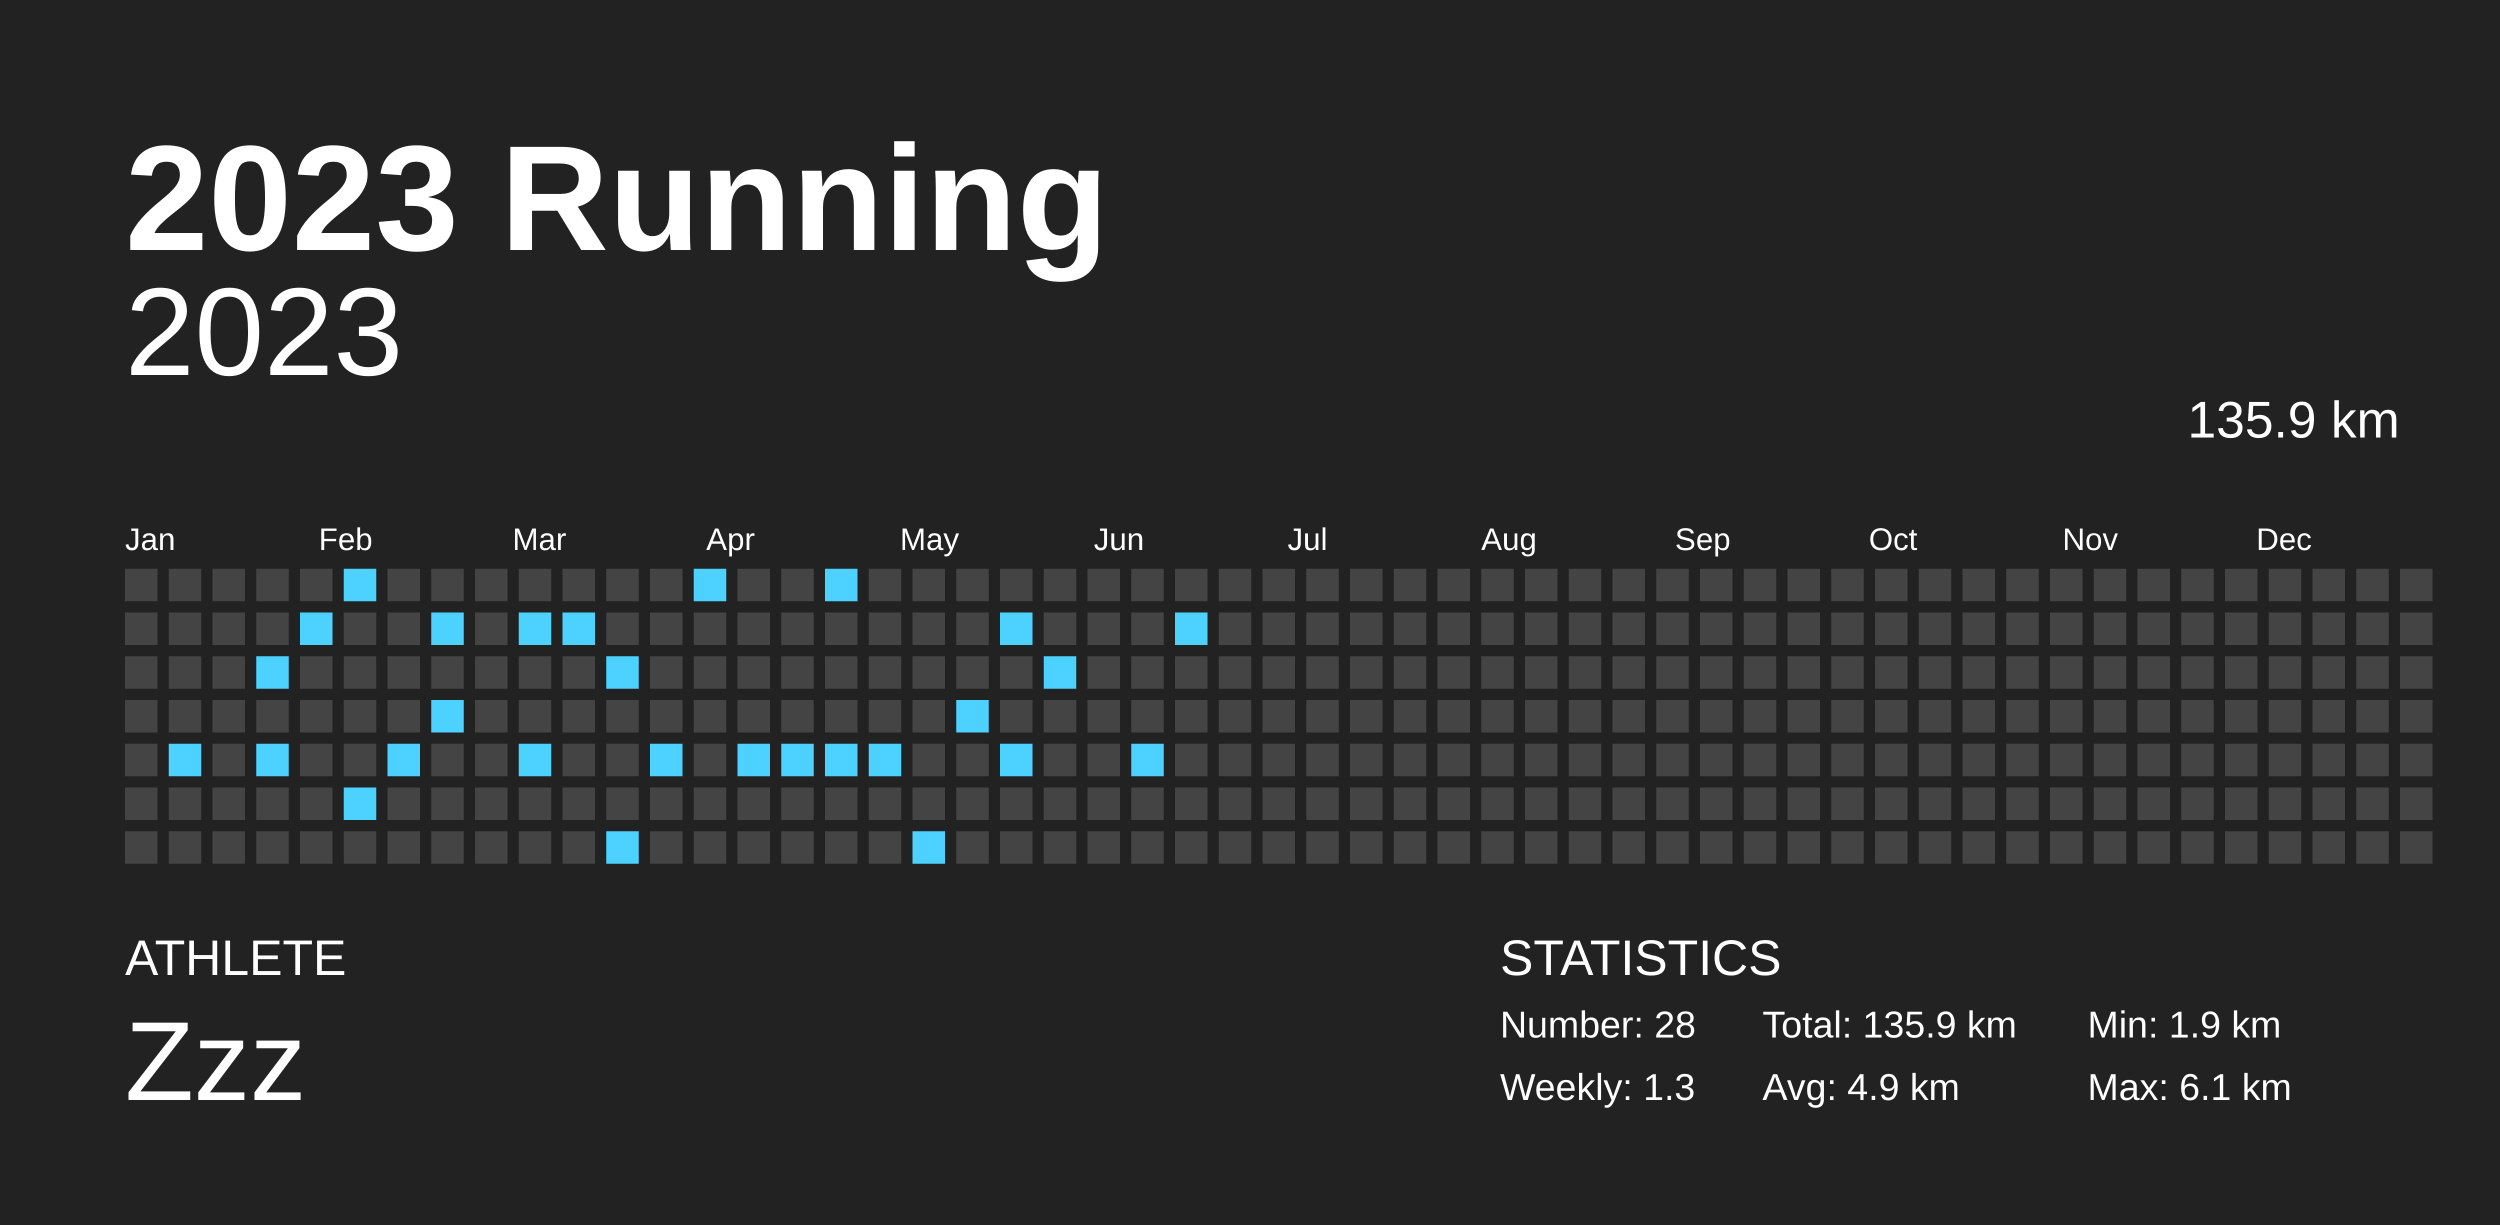
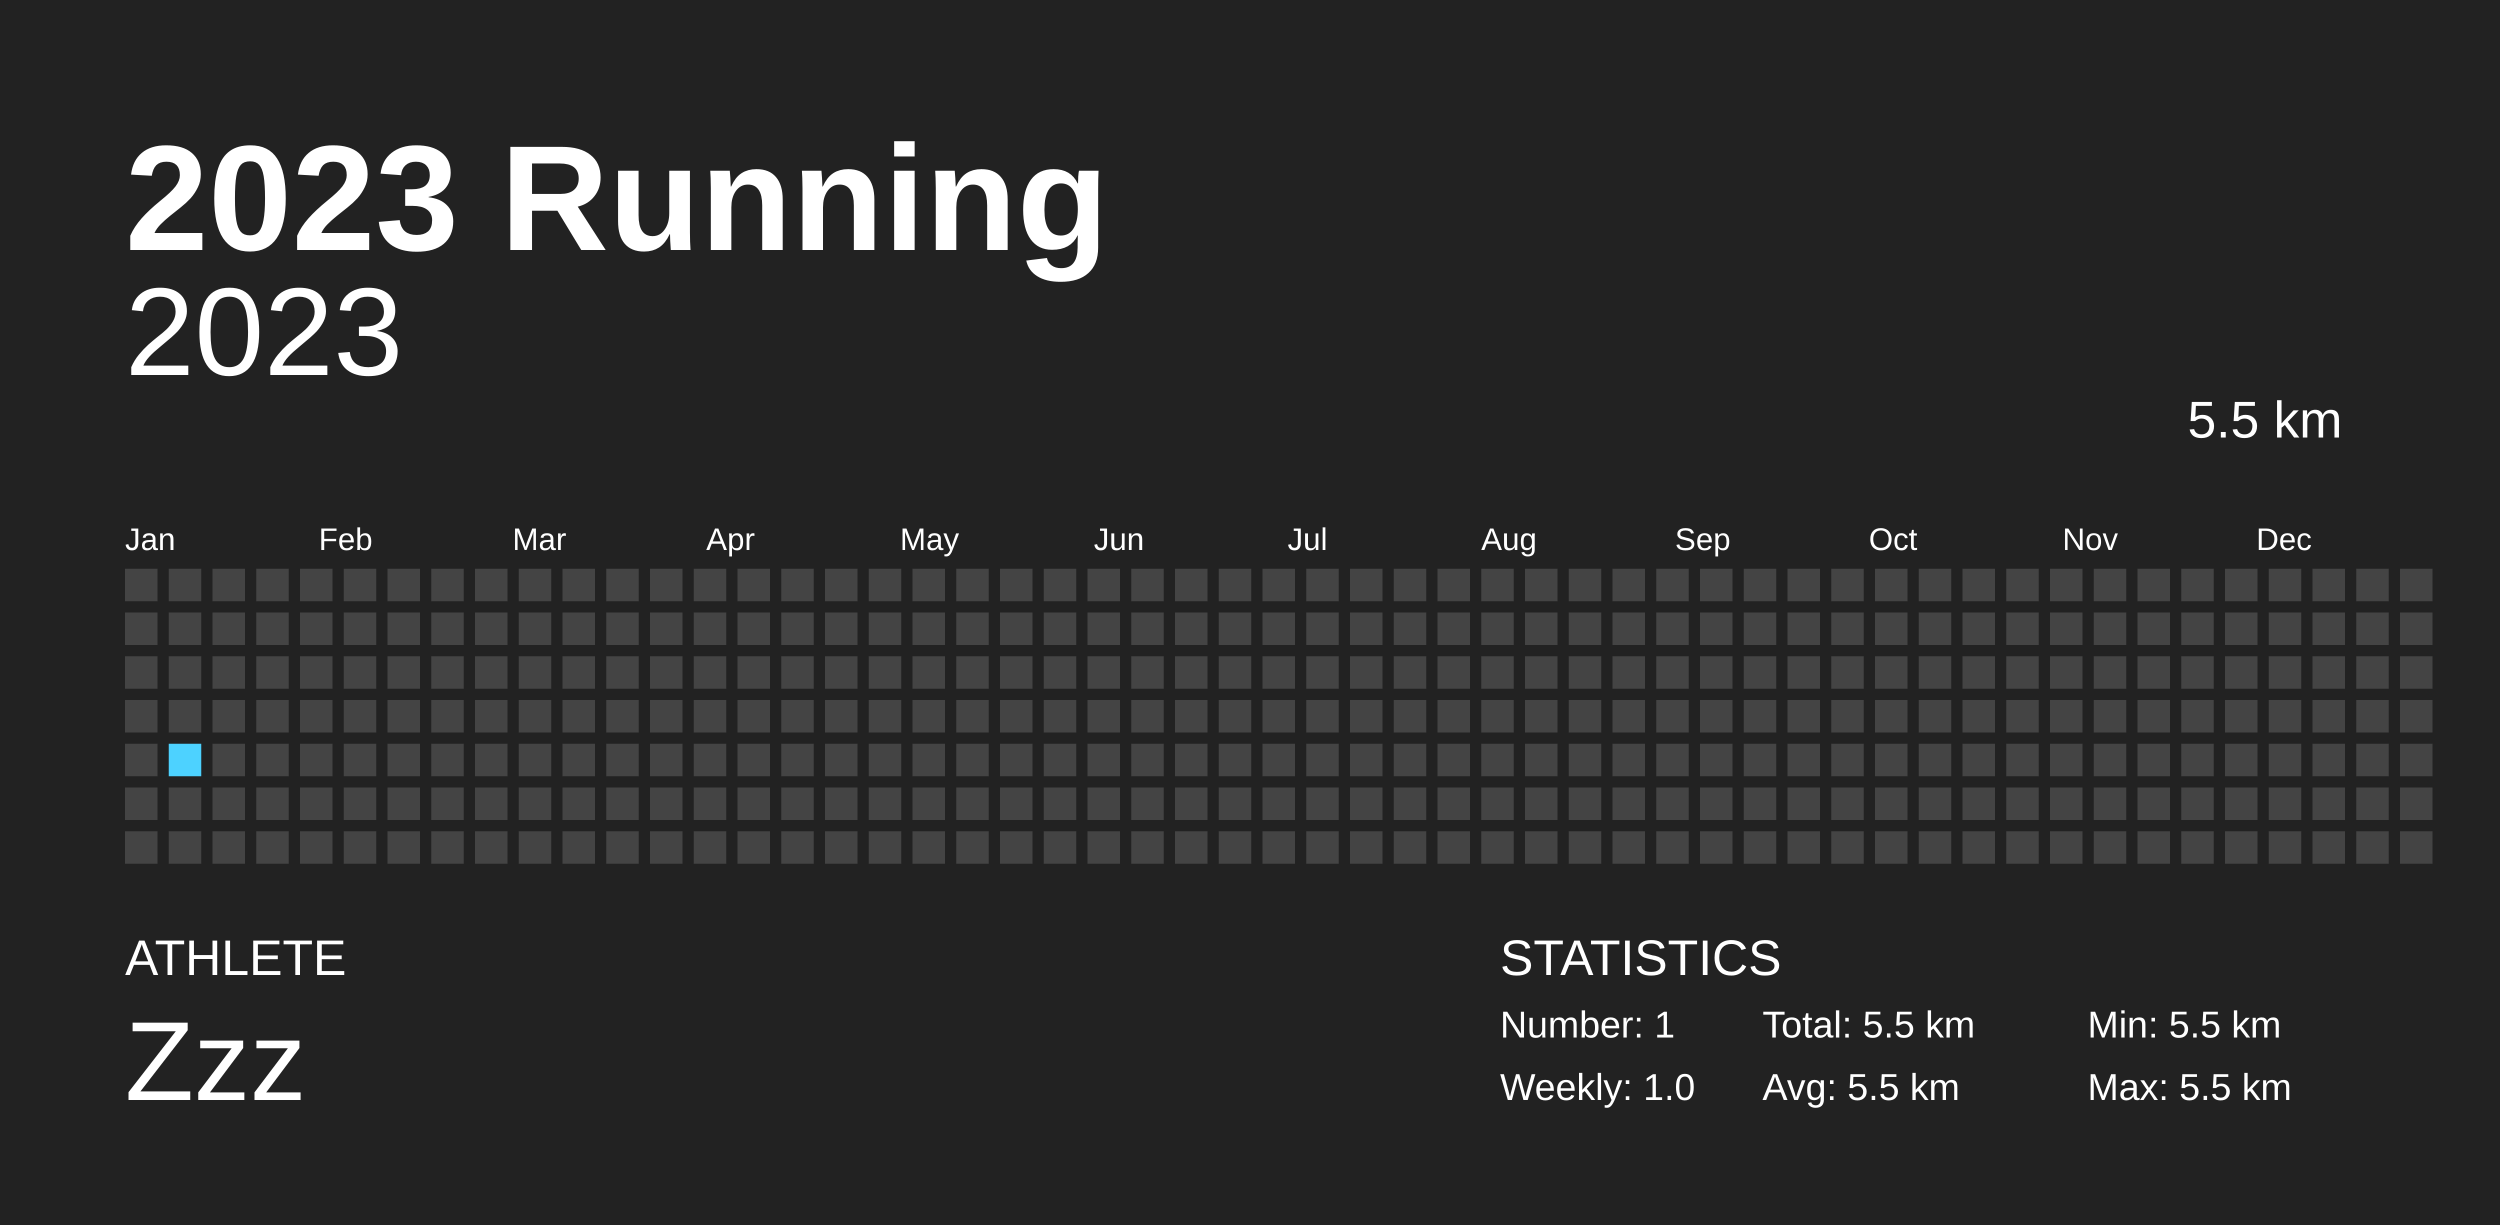
<svg xmlns="http://www.w3.org/2000/svg" baseProfile="full" height="98mm" version="1.1" viewBox="0,0,200,98" width="200mm">
  <defs />
  <rect fill="#222222" height="98" width="200" x="0" y="0" />
  <text fill="#FFFFFF" style="font-size:12px; font-family:Arial; font-weight:bold;" x="10" y="20">2023 Running</text>
  <text fill="#FFFFFF" style="font-size:4px; font-family:Arial" x="10" y="78">ATHLETE</text>
  <text fill="#FFFFFF" style="font-size:9px; font-family:Arial" x="10" y="88">Zzz</text>
  <text fill="#FFFFFF" style="font-size:4px; font-family:Arial" x="120" y="78">STATISTICS</text>
-   <text fill="#FFFFFF" style="font-size:3px; font-family:Arial" x="120" y="83">Number: 28</text>
-   <text fill="#FFFFFF" style="font-size:3px; font-family:Arial" x="120" y="88">Weekly: 1.3</text>
-   <text fill="#FFFFFF" style="font-size:3px; font-family:Arial" x="141" y="83">Total: 135.9 km</text>
-   <text fill="#FFFFFF" style="font-size:3px; font-family:Arial" x="141" y="88">Avg: 4.9 km</text>
-   <text fill="#FFFFFF" style="font-size:3px; font-family:Arial" x="167" y="83">Min: 1.9 km</text>
-   <text fill="#FFFFFF" style="font-size:3px; font-family:Arial" x="167" y="88">Max: 6.1 km</text>
+   <text fill="#FFFFFF" style="font-size:3px; font-family:Arial" x="120" y="83">Number: 1</text>
+   <text fill="#FFFFFF" style="font-size:3px; font-family:Arial" x="120" y="88">Weekly: 1.0</text>
+   <text fill="#FFFFFF" style="font-size:3px; font-family:Arial" x="141" y="83">Total: 5.5 km</text>
+   <text fill="#FFFFFF" style="font-size:3px; font-family:Arial" x="141" y="88">Avg: 5.5 km</text>
+   <text fill="#FFFFFF" style="font-size:3px; font-family:Arial" x="167" y="83">Min: 5.5 km</text>
+   <text fill="#FFFFFF" style="font-size:3px; font-family:Arial" x="167" y="88">Max: 5.5 km</text>
  <text alignment-baseline="hanging" fill="#FFFFFF" style="font-size:10.0px; font-family:Arial;" x="10" y="30">2023</text>
-   <text alignment-baseline="hanging" fill="#FFFFFF" style="font-size:4.125px; font-family:Arial;" x="175" y="35">135.9 km</text>
+   <text alignment-baseline="hanging" fill="#FFFFFF" style="font-size:4.125px; font-family:Arial;" x="175" y="35">5.5 km</text>
  <text fill="#FFFFFF" style="font-size:2.5px; font-family:Arial" x="10.0" y="44">Jan</text>
  <text fill="#FFFFFF" style="font-size:2.5px; font-family:Arial" x="25.5" y="44">Feb</text>
  <text fill="#FFFFFF" style="font-size:2.5px; font-family:Arial" x="41.0" y="44">Mar</text>
  <text fill="#FFFFFF" style="font-size:2.5px; font-family:Arial" x="56.5" y="44">Apr</text>
  <text fill="#FFFFFF" style="font-size:2.5px; font-family:Arial" x="72.0" y="44">May</text>
  <text fill="#FFFFFF" style="font-size:2.5px; font-family:Arial" x="87.5" y="44">Jun</text>
  <text fill="#FFFFFF" style="font-size:2.5px; font-family:Arial" x="103.0" y="44">Jul</text>
  <text fill="#FFFFFF" style="font-size:2.5px; font-family:Arial" x="118.5" y="44">Aug</text>
  <text fill="#FFFFFF" style="font-size:2.5px; font-family:Arial" x="134.0" y="44">Sep</text>
  <text fill="#FFFFFF" style="font-size:2.5px; font-family:Arial" x="149.5" y="44">Oct</text>
  <text fill="#FFFFFF" style="font-size:2.5px; font-family:Arial" x="165.0" y="44">Nov</text>
  <text fill="#FFFFFF" style="font-size:2.5px; font-family:Arial" x="180.5" y="44">Dec</text>
  <rect fill="#444444" height="2.6" width="2.6" x="10.0" y="45.5" />
  <rect fill="#444444" height="2.6" width="2.6" x="10.0" y="49.0" />
  <rect fill="#444444" height="2.6" width="2.6" x="10.0" y="52.5" />
  <rect fill="#444444" height="2.6" width="2.6" x="10.0" y="56.0" />
  <rect fill="#444444" height="2.6" width="2.6" x="10.0" y="59.5" />
  <rect fill="#444444" height="2.6" width="2.6" x="10.0" y="63.0" />
  <rect fill="#444444" height="2.6" width="2.6" x="10.0" y="66.5" />
  <rect fill="#444444" height="2.6" width="2.6" x="13.5" y="45.5" />
  <rect fill="#444444" height="2.6" width="2.6" x="13.5" y="49.0" />
  <rect fill="#444444" height="2.6" width="2.6" x="13.5" y="52.5" />
  <rect fill="#444444" height="2.6" width="2.6" x="13.5" y="56.0" />
-   <rect fill="#4dd2ff" height="2.6" width="2.6" x="13.5" y="59.5" />
+   <rect fill="#4DD2FF" height="2.6" width="2.6" x="13.5" y="59.5" />
  <rect fill="#444444" height="2.6" width="2.6" x="13.5" y="63.0" />
  <rect fill="#444444" height="2.6" width="2.6" x="13.5" y="66.5" />
  <rect fill="#444444" height="2.6" width="2.6" x="17.0" y="45.5" />
  <rect fill="#444444" height="2.6" width="2.6" x="17.0" y="49.0" />
  <rect fill="#444444" height="2.6" width="2.6" x="17.0" y="52.5" />
  <rect fill="#444444" height="2.6" width="2.6" x="17.0" y="56.0" />
  <rect fill="#444444" height="2.6" width="2.6" x="17.0" y="59.5" />
  <rect fill="#444444" height="2.6" width="2.6" x="17.0" y="63.0" />
  <rect fill="#444444" height="2.6" width="2.6" x="17.0" y="66.5" />
  <rect fill="#444444" height="2.6" width="2.6" x="20.5" y="45.5" />
  <rect fill="#444444" height="2.6" width="2.6" x="20.5" y="49.0" />
-   <rect fill="#4dd2ff" height="2.6" width="2.6" x="20.5" y="52.5" />
+   <rect fill="#444444" height="2.6" width="2.6" x="20.5" y="52.5" />
  <rect fill="#444444" height="2.6" width="2.6" x="20.5" y="56.0" />
-   <rect fill="#4dd2ff" height="2.6" width="2.6" x="20.5" y="59.5" />
+   <rect fill="#444444" height="2.6" width="2.6" x="20.5" y="59.5" />
  <rect fill="#444444" height="2.6" width="2.6" x="20.5" y="63.0" />
  <rect fill="#444444" height="2.6" width="2.6" x="20.5" y="66.5" />
  <rect fill="#444444" height="2.6" width="2.6" x="24.0" y="45.5" />
-   <rect fill="#4dd2ff" height="2.6" width="2.6" x="24.0" y="49.0" />
+   <rect fill="#444444" height="2.6" width="2.6" x="24.0" y="49.0" />
  <rect fill="#444444" height="2.6" width="2.6" x="24.0" y="52.5" />
  <rect fill="#444444" height="2.6" width="2.6" x="24.0" y="56.0" />
  <rect fill="#444444" height="2.6" width="2.6" x="24.0" y="59.5" />
  <rect fill="#444444" height="2.6" width="2.6" x="24.0" y="63.0" />
  <rect fill="#444444" height="2.6" width="2.6" x="24.0" y="66.5" />
-   <rect fill="#4dd2ff" height="2.6" width="2.6" x="27.5" y="45.5" />
+   <rect fill="#444444" height="2.6" width="2.6" x="27.5" y="45.5" />
  <rect fill="#444444" height="2.6" width="2.6" x="27.5" y="49.0" />
  <rect fill="#444444" height="2.6" width="2.6" x="27.5" y="52.5" />
  <rect fill="#444444" height="2.6" width="2.6" x="27.5" y="56.0" />
  <rect fill="#444444" height="2.6" width="2.6" x="27.5" y="59.5" />
-   <rect fill="#4dd2ff" height="2.6" width="2.6" x="27.5" y="63.0" />
+   <rect fill="#444444" height="2.6" width="2.6" x="27.5" y="63.0" />
  <rect fill="#444444" height="2.6" width="2.6" x="27.5" y="66.5" />
  <rect fill="#444444" height="2.6" width="2.6" x="31.0" y="45.5" />
  <rect fill="#444444" height="2.6" width="2.6" x="31.0" y="49.0" />
  <rect fill="#444444" height="2.6" width="2.6" x="31.0" y="52.5" />
  <rect fill="#444444" height="2.6" width="2.6" x="31.0" y="56.0" />
-   <rect fill="#4dd2ff" height="2.6" width="2.6" x="31.0" y="59.5" />
+   <rect fill="#444444" height="2.6" width="2.6" x="31.0" y="59.5" />
  <rect fill="#444444" height="2.6" width="2.6" x="31.0" y="63.0" />
  <rect fill="#444444" height="2.6" width="2.6" x="31.0" y="66.5" />
  <rect fill="#444444" height="2.6" width="2.6" x="34.5" y="45.5" />
-   <rect fill="#4dd2ff" height="2.6" width="2.6" x="34.5" y="49.0" />
+   <rect fill="#444444" height="2.6" width="2.6" x="34.5" y="49.0" />
  <rect fill="#444444" height="2.6" width="2.6" x="34.5" y="52.5" />
-   <rect fill="#4dd2ff" height="2.6" width="2.6" x="34.5" y="56.0" />
+   <rect fill="#444444" height="2.6" width="2.6" x="34.5" y="56.0" />
  <rect fill="#444444" height="2.6" width="2.6" x="34.5" y="59.5" />
  <rect fill="#444444" height="2.6" width="2.6" x="34.5" y="63.0" />
  <rect fill="#444444" height="2.6" width="2.6" x="34.5" y="66.5" />
  <rect fill="#444444" height="2.6" width="2.6" x="38.0" y="45.5" />
  <rect fill="#444444" height="2.6" width="2.6" x="38.0" y="49.0" />
  <rect fill="#444444" height="2.6" width="2.6" x="38.0" y="52.5" />
  <rect fill="#444444" height="2.6" width="2.6" x="38.0" y="56.0" />
  <rect fill="#444444" height="2.6" width="2.6" x="38.0" y="59.5" />
  <rect fill="#444444" height="2.6" width="2.6" x="38.0" y="63.0" />
  <rect fill="#444444" height="2.6" width="2.6" x="38.0" y="66.5" />
  <rect fill="#444444" height="2.6" width="2.6" x="41.5" y="45.5" />
-   <rect fill="#4dd2ff" height="2.6" width="2.6" x="41.5" y="49.0" />
+   <rect fill="#444444" height="2.6" width="2.6" x="41.5" y="49.0" />
  <rect fill="#444444" height="2.6" width="2.6" x="41.5" y="52.5" />
  <rect fill="#444444" height="2.6" width="2.6" x="41.5" y="56.0" />
-   <rect fill="#4dd2ff" height="2.6" width="2.6" x="41.5" y="59.5" />
+   <rect fill="#444444" height="2.6" width="2.6" x="41.5" y="59.5" />
  <rect fill="#444444" height="2.6" width="2.6" x="41.5" y="63.0" />
  <rect fill="#444444" height="2.6" width="2.6" x="41.5" y="66.5" />
  <rect fill="#444444" height="2.6" width="2.6" x="45.0" y="45.5" />
-   <rect fill="#4dd2ff" height="2.6" width="2.6" x="45.0" y="49.0" />
+   <rect fill="#444444" height="2.6" width="2.6" x="45.0" y="49.0" />
  <rect fill="#444444" height="2.6" width="2.6" x="45.0" y="52.5" />
  <rect fill="#444444" height="2.6" width="2.6" x="45.0" y="56.0" />
  <rect fill="#444444" height="2.6" width="2.6" x="45.0" y="59.5" />
  <rect fill="#444444" height="2.6" width="2.6" x="45.0" y="63.0" />
  <rect fill="#444444" height="2.6" width="2.6" x="45.0" y="66.5" />
  <rect fill="#444444" height="2.6" width="2.6" x="48.5" y="45.5" />
  <rect fill="#444444" height="2.6" width="2.6" x="48.5" y="49.0" />
-   <rect fill="#4dd2ff" height="2.6" width="2.6" x="48.5" y="52.5" />
+   <rect fill="#444444" height="2.6" width="2.6" x="48.5" y="52.5" />
  <rect fill="#444444" height="2.6" width="2.6" x="48.5" y="56.0" />
  <rect fill="#444444" height="2.6" width="2.6" x="48.5" y="59.5" />
  <rect fill="#444444" height="2.6" width="2.6" x="48.5" y="63.0" />
-   <rect fill="#4dd2ff" height="2.6" width="2.6" x="48.5" y="66.5" />
+   <rect fill="#444444" height="2.6" width="2.6" x="48.5" y="66.5" />
  <rect fill="#444444" height="2.6" width="2.6" x="52.0" y="45.5" />
  <rect fill="#444444" height="2.6" width="2.6" x="52.0" y="49.0" />
  <rect fill="#444444" height="2.6" width="2.6" x="52.0" y="52.5" />
  <rect fill="#444444" height="2.6" width="2.6" x="52.0" y="56.0" />
-   <rect fill="#4dd2ff" height="2.6" width="2.6" x="52.0" y="59.5" />
+   <rect fill="#444444" height="2.6" width="2.6" x="52.0" y="59.5" />
  <rect fill="#444444" height="2.6" width="2.6" x="52.0" y="63.0" />
  <rect fill="#444444" height="2.6" width="2.6" x="52.0" y="66.5" />
-   <rect fill="#4dd2ff" height="2.6" width="2.6" x="55.5" y="45.5" />
+   <rect fill="#444444" height="2.6" width="2.6" x="55.5" y="45.5" />
  <rect fill="#444444" height="2.6" width="2.6" x="55.5" y="49.0" />
  <rect fill="#444444" height="2.6" width="2.6" x="55.5" y="52.5" />
  <rect fill="#444444" height="2.6" width="2.6" x="55.5" y="56.0" />
  <rect fill="#444444" height="2.6" width="2.6" x="55.5" y="59.5" />
  <rect fill="#444444" height="2.6" width="2.6" x="55.5" y="63.0" />
  <rect fill="#444444" height="2.6" width="2.6" x="55.5" y="66.5" />
  <rect fill="#444444" height="2.6" width="2.6" x="59.0" y="45.5" />
  <rect fill="#444444" height="2.6" width="2.6" x="59.0" y="49.0" />
  <rect fill="#444444" height="2.6" width="2.6" x="59.0" y="52.5" />
  <rect fill="#444444" height="2.6" width="2.6" x="59.0" y="56.0" />
-   <rect fill="#4dd2ff" height="2.6" width="2.6" x="59.0" y="59.5" />
+   <rect fill="#444444" height="2.6" width="2.6" x="59.0" y="59.5" />
  <rect fill="#444444" height="2.6" width="2.6" x="59.0" y="63.0" />
  <rect fill="#444444" height="2.6" width="2.6" x="59.0" y="66.5" />
  <rect fill="#444444" height="2.6" width="2.6" x="62.5" y="45.5" />
  <rect fill="#444444" height="2.6" width="2.6" x="62.5" y="49.0" />
  <rect fill="#444444" height="2.6" width="2.6" x="62.5" y="52.5" />
  <rect fill="#444444" height="2.6" width="2.6" x="62.5" y="56.0" />
-   <rect fill="#4dd2ff" height="2.6" width="2.6" x="62.5" y="59.5" />
+   <rect fill="#444444" height="2.6" width="2.6" x="62.5" y="59.5" />
  <rect fill="#444444" height="2.6" width="2.6" x="62.5" y="63.0" />
  <rect fill="#444444" height="2.6" width="2.6" x="62.5" y="66.5" />
-   <rect fill="#4dd2ff" height="2.6" width="2.6" x="66.0" y="45.5" />
+   <rect fill="#444444" height="2.6" width="2.6" x="66.0" y="45.5" />
  <rect fill="#444444" height="2.6" width="2.6" x="66.0" y="49.0" />
  <rect fill="#444444" height="2.6" width="2.6" x="66.0" y="52.5" />
  <rect fill="#444444" height="2.6" width="2.6" x="66.0" y="56.0" />
-   <rect fill="#4dd2ff" height="2.6" width="2.6" x="66.0" y="59.5" />
+   <rect fill="#444444" height="2.6" width="2.6" x="66.0" y="59.5" />
  <rect fill="#444444" height="2.6" width="2.6" x="66.0" y="63.0" />
  <rect fill="#444444" height="2.6" width="2.6" x="66.0" y="66.5" />
  <rect fill="#444444" height="2.6" width="2.6" x="69.5" y="45.5" />
  <rect fill="#444444" height="2.6" width="2.6" x="69.5" y="49.0" />
  <rect fill="#444444" height="2.6" width="2.6" x="69.5" y="52.5" />
  <rect fill="#444444" height="2.6" width="2.6" x="69.5" y="56.0" />
-   <rect fill="#4dd2ff" height="2.6" width="2.6" x="69.5" y="59.5" />
+   <rect fill="#444444" height="2.6" width="2.6" x="69.5" y="59.5" />
  <rect fill="#444444" height="2.6" width="2.6" x="69.5" y="63.0" />
  <rect fill="#444444" height="2.6" width="2.6" x="69.5" y="66.5" />
  <rect fill="#444444" height="2.6" width="2.6" x="73.0" y="45.5" />
  <rect fill="#444444" height="2.6" width="2.6" x="73.0" y="49.0" />
  <rect fill="#444444" height="2.6" width="2.6" x="73.0" y="52.5" />
  <rect fill="#444444" height="2.6" width="2.6" x="73.0" y="56.0" />
  <rect fill="#444444" height="2.6" width="2.6" x="73.0" y="59.5" />
  <rect fill="#444444" height="2.6" width="2.6" x="73.0" y="63.0" />
-   <rect fill="#4dd2ff" height="2.6" width="2.6" x="73.0" y="66.5" />
+   <rect fill="#444444" height="2.6" width="2.6" x="73.0" y="66.5" />
  <rect fill="#444444" height="2.6" width="2.6" x="76.5" y="45.5" />
  <rect fill="#444444" height="2.6" width="2.6" x="76.5" y="49.0" />
  <rect fill="#444444" height="2.6" width="2.6" x="76.5" y="52.5" />
-   <rect fill="#4dd2ff" height="2.6" width="2.6" x="76.5" y="56.0" />
+   <rect fill="#444444" height="2.6" width="2.6" x="76.5" y="56.0" />
  <rect fill="#444444" height="2.6" width="2.6" x="76.5" y="59.5" />
  <rect fill="#444444" height="2.6" width="2.6" x="76.5" y="63.0" />
  <rect fill="#444444" height="2.6" width="2.6" x="76.5" y="66.5" />
  <rect fill="#444444" height="2.6" width="2.6" x="80.0" y="45.5" />
-   <rect fill="#4dd2ff" height="2.6" width="2.6" x="80.0" y="49.0" />
+   <rect fill="#444444" height="2.6" width="2.6" x="80.0" y="49.0" />
  <rect fill="#444444" height="2.6" width="2.6" x="80.0" y="52.5" />
  <rect fill="#444444" height="2.6" width="2.6" x="80.0" y="56.0" />
-   <rect fill="#4dd2ff" height="2.6" width="2.6" x="80.0" y="59.5" />
+   <rect fill="#444444" height="2.6" width="2.6" x="80.0" y="59.5" />
  <rect fill="#444444" height="2.6" width="2.6" x="80.0" y="63.0" />
  <rect fill="#444444" height="2.6" width="2.6" x="80.0" y="66.5" />
  <rect fill="#444444" height="2.6" width="2.6" x="83.5" y="45.5" />
  <rect fill="#444444" height="2.6" width="2.6" x="83.5" y="49.0" />
-   <rect fill="#4dd2ff" height="2.6" width="2.6" x="83.5" y="52.5" />
+   <rect fill="#444444" height="2.6" width="2.6" x="83.5" y="52.5" />
  <rect fill="#444444" height="2.6" width="2.6" x="83.5" y="56.0" />
  <rect fill="#444444" height="2.6" width="2.6" x="83.5" y="59.5" />
  <rect fill="#444444" height="2.6" width="2.6" x="83.5" y="63.0" />
  <rect fill="#444444" height="2.6" width="2.6" x="83.5" y="66.5" />
  <rect fill="#444444" height="2.6" width="2.6" x="87.0" y="45.5" />
  <rect fill="#444444" height="2.6" width="2.6" x="87.0" y="49.0" />
  <rect fill="#444444" height="2.6" width="2.6" x="87.0" y="52.5" />
  <rect fill="#444444" height="2.6" width="2.6" x="87.0" y="56.0" />
  <rect fill="#444444" height="2.6" width="2.6" x="87.0" y="59.5" />
  <rect fill="#444444" height="2.6" width="2.6" x="87.0" y="63.0" />
  <rect fill="#444444" height="2.6" width="2.6" x="87.0" y="66.5" />
  <rect fill="#444444" height="2.6" width="2.6" x="90.5" y="45.5" />
  <rect fill="#444444" height="2.6" width="2.6" x="90.5" y="49.0" />
  <rect fill="#444444" height="2.6" width="2.6" x="90.5" y="52.5" />
  <rect fill="#444444" height="2.6" width="2.6" x="90.5" y="56.0" />
-   <rect fill="#4dd2ff" height="2.6" width="2.6" x="90.5" y="59.5" />
+   <rect fill="#444444" height="2.6" width="2.6" x="90.5" y="59.5" />
  <rect fill="#444444" height="2.6" width="2.6" x="90.5" y="63.0" />
  <rect fill="#444444" height="2.6" width="2.6" x="90.5" y="66.5" />
  <rect fill="#444444" height="2.6" width="2.6" x="94.0" y="45.5" />
-   <rect fill="#4dd2ff" height="2.6" width="2.6" x="94.0" y="49.0" />
+   <rect fill="#444444" height="2.6" width="2.6" x="94.0" y="49.0" />
  <rect fill="#444444" height="2.6" width="2.6" x="94.0" y="52.5" />
  <rect fill="#444444" height="2.6" width="2.6" x="94.0" y="56.0" />
  <rect fill="#444444" height="2.6" width="2.6" x="94.0" y="59.5" />
  <rect fill="#444444" height="2.6" width="2.6" x="94.0" y="63.0" />
  <rect fill="#444444" height="2.6" width="2.6" x="94.0" y="66.5" />
  <rect fill="#444444" height="2.6" width="2.6" x="97.5" y="45.5" />
  <rect fill="#444444" height="2.6" width="2.6" x="97.5" y="49.0" />
  <rect fill="#444444" height="2.6" width="2.6" x="97.5" y="52.5" />
  <rect fill="#444444" height="2.6" width="2.6" x="97.5" y="56.0" />
  <rect fill="#444444" height="2.6" width="2.6" x="97.5" y="59.5" />
  <rect fill="#444444" height="2.6" width="2.6" x="97.5" y="63.0" />
  <rect fill="#444444" height="2.6" width="2.6" x="97.5" y="66.5" />
  <rect fill="#444444" height="2.6" width="2.6" x="101.0" y="45.5" />
  <rect fill="#444444" height="2.6" width="2.6" x="101.0" y="49.0" />
  <rect fill="#444444" height="2.6" width="2.6" x="101.0" y="52.5" />
  <rect fill="#444444" height="2.6" width="2.6" x="101.0" y="56.0" />
  <rect fill="#444444" height="2.6" width="2.6" x="101.0" y="59.5" />
  <rect fill="#444444" height="2.6" width="2.6" x="101.0" y="63.0" />
  <rect fill="#444444" height="2.6" width="2.6" x="101.0" y="66.5" />
  <rect fill="#444444" height="2.6" width="2.6" x="104.5" y="45.5" />
  <rect fill="#444444" height="2.6" width="2.6" x="104.5" y="49.0" />
  <rect fill="#444444" height="2.6" width="2.6" x="104.5" y="52.5" />
  <rect fill="#444444" height="2.6" width="2.6" x="104.5" y="56.0" />
  <rect fill="#444444" height="2.6" width="2.6" x="104.5" y="59.5" />
  <rect fill="#444444" height="2.6" width="2.6" x="104.5" y="63.0" />
  <rect fill="#444444" height="2.6" width="2.6" x="104.5" y="66.5" />
  <rect fill="#444444" height="2.6" width="2.6" x="108.0" y="45.5" />
  <rect fill="#444444" height="2.6" width="2.6" x="108.0" y="49.0" />
  <rect fill="#444444" height="2.6" width="2.6" x="108.0" y="52.5" />
  <rect fill="#444444" height="2.6" width="2.6" x="108.0" y="56.0" />
  <rect fill="#444444" height="2.6" width="2.6" x="108.0" y="59.5" />
  <rect fill="#444444" height="2.6" width="2.6" x="108.0" y="63.0" />
  <rect fill="#444444" height="2.6" width="2.6" x="108.0" y="66.5" />
  <rect fill="#444444" height="2.6" width="2.6" x="111.5" y="45.5" />
  <rect fill="#444444" height="2.6" width="2.6" x="111.5" y="49.0" />
  <rect fill="#444444" height="2.6" width="2.6" x="111.5" y="52.5" />
  <rect fill="#444444" height="2.6" width="2.6" x="111.5" y="56.0" />
  <rect fill="#444444" height="2.6" width="2.6" x="111.5" y="59.5" />
  <rect fill="#444444" height="2.6" width="2.6" x="111.5" y="63.0" />
  <rect fill="#444444" height="2.6" width="2.6" x="111.5" y="66.5" />
  <rect fill="#444444" height="2.6" width="2.6" x="115.0" y="45.5" />
  <rect fill="#444444" height="2.6" width="2.6" x="115.0" y="49.0" />
  <rect fill="#444444" height="2.6" width="2.6" x="115.0" y="52.5" />
  <rect fill="#444444" height="2.6" width="2.6" x="115.0" y="56.0" />
  <rect fill="#444444" height="2.6" width="2.6" x="115.0" y="59.5" />
  <rect fill="#444444" height="2.6" width="2.6" x="115.0" y="63.0" />
  <rect fill="#444444" height="2.6" width="2.6" x="115.0" y="66.5" />
  <rect fill="#444444" height="2.6" width="2.6" x="118.5" y="45.5" />
  <rect fill="#444444" height="2.6" width="2.6" x="118.5" y="49.0" />
  <rect fill="#444444" height="2.6" width="2.6" x="118.5" y="52.5" />
  <rect fill="#444444" height="2.6" width="2.6" x="118.5" y="56.0" />
  <rect fill="#444444" height="2.6" width="2.6" x="118.5" y="59.5" />
  <rect fill="#444444" height="2.6" width="2.6" x="118.5" y="63.0" />
  <rect fill="#444444" height="2.6" width="2.6" x="118.5" y="66.5" />
  <rect fill="#444444" height="2.6" width="2.6" x="122.0" y="45.5" />
  <rect fill="#444444" height="2.6" width="2.6" x="122.0" y="49.0" />
  <rect fill="#444444" height="2.6" width="2.6" x="122.0" y="52.5" />
  <rect fill="#444444" height="2.6" width="2.6" x="122.0" y="56.0" />
  <rect fill="#444444" height="2.6" width="2.6" x="122.0" y="59.5" />
  <rect fill="#444444" height="2.6" width="2.6" x="122.0" y="63.0" />
  <rect fill="#444444" height="2.6" width="2.6" x="122.0" y="66.5" />
  <rect fill="#444444" height="2.6" width="2.6" x="125.5" y="45.5" />
  <rect fill="#444444" height="2.6" width="2.6" x="125.5" y="49.0" />
  <rect fill="#444444" height="2.6" width="2.6" x="125.5" y="52.5" />
  <rect fill="#444444" height="2.6" width="2.6" x="125.5" y="56.0" />
  <rect fill="#444444" height="2.6" width="2.6" x="125.5" y="59.5" />
  <rect fill="#444444" height="2.6" width="2.6" x="125.5" y="63.0" />
  <rect fill="#444444" height="2.6" width="2.6" x="125.5" y="66.5" />
  <rect fill="#444444" height="2.6" width="2.6" x="129.0" y="45.5" />
  <rect fill="#444444" height="2.6" width="2.6" x="129.0" y="49.0" />
  <rect fill="#444444" height="2.6" width="2.6" x="129.0" y="52.5" />
  <rect fill="#444444" height="2.6" width="2.6" x="129.0" y="56.0" />
  <rect fill="#444444" height="2.6" width="2.6" x="129.0" y="59.5" />
  <rect fill="#444444" height="2.6" width="2.6" x="129.0" y="63.0" />
  <rect fill="#444444" height="2.6" width="2.6" x="129.0" y="66.5" />
  <rect fill="#444444" height="2.6" width="2.6" x="132.5" y="45.5" />
  <rect fill="#444444" height="2.6" width="2.6" x="132.5" y="49.0" />
  <rect fill="#444444" height="2.6" width="2.6" x="132.5" y="52.5" />
  <rect fill="#444444" height="2.6" width="2.6" x="132.5" y="56.0" />
  <rect fill="#444444" height="2.6" width="2.6" x="132.5" y="59.5" />
  <rect fill="#444444" height="2.6" width="2.6" x="132.5" y="63.0" />
  <rect fill="#444444" height="2.6" width="2.6" x="132.5" y="66.5" />
  <rect fill="#444444" height="2.6" width="2.6" x="136.0" y="45.5" />
  <rect fill="#444444" height="2.6" width="2.6" x="136.0" y="49.0" />
  <rect fill="#444444" height="2.6" width="2.6" x="136.0" y="52.5" />
  <rect fill="#444444" height="2.6" width="2.6" x="136.0" y="56.0" />
  <rect fill="#444444" height="2.6" width="2.6" x="136.0" y="59.5" />
  <rect fill="#444444" height="2.6" width="2.6" x="136.0" y="63.0" />
  <rect fill="#444444" height="2.6" width="2.6" x="136.0" y="66.5" />
  <rect fill="#444444" height="2.6" width="2.6" x="139.5" y="45.5" />
  <rect fill="#444444" height="2.6" width="2.6" x="139.5" y="49.0" />
  <rect fill="#444444" height="2.6" width="2.6" x="139.5" y="52.5" />
  <rect fill="#444444" height="2.6" width="2.6" x="139.5" y="56.0" />
  <rect fill="#444444" height="2.6" width="2.6" x="139.5" y="59.5" />
  <rect fill="#444444" height="2.6" width="2.6" x="139.5" y="63.0" />
  <rect fill="#444444" height="2.6" width="2.6" x="139.5" y="66.5" />
  <rect fill="#444444" height="2.6" width="2.6" x="143.0" y="45.5" />
  <rect fill="#444444" height="2.6" width="2.6" x="143.0" y="49.0" />
  <rect fill="#444444" height="2.6" width="2.6" x="143.0" y="52.5" />
  <rect fill="#444444" height="2.6" width="2.6" x="143.0" y="56.0" />
  <rect fill="#444444" height="2.6" width="2.6" x="143.0" y="59.5" />
  <rect fill="#444444" height="2.6" width="2.6" x="143.0" y="63.0" />
  <rect fill="#444444" height="2.6" width="2.6" x="143.0" y="66.5" />
  <rect fill="#444444" height="2.6" width="2.6" x="146.5" y="45.5" />
  <rect fill="#444444" height="2.6" width="2.6" x="146.5" y="49.0" />
  <rect fill="#444444" height="2.6" width="2.6" x="146.5" y="52.5" />
  <rect fill="#444444" height="2.6" width="2.6" x="146.5" y="56.0" />
  <rect fill="#444444" height="2.6" width="2.6" x="146.5" y="59.5" />
  <rect fill="#444444" height="2.6" width="2.6" x="146.5" y="63.0" />
  <rect fill="#444444" height="2.6" width="2.6" x="146.5" y="66.5" />
  <rect fill="#444444" height="2.6" width="2.6" x="150.0" y="45.5" />
  <rect fill="#444444" height="2.6" width="2.6" x="150.0" y="49.0" />
  <rect fill="#444444" height="2.6" width="2.6" x="150.0" y="52.5" />
  <rect fill="#444444" height="2.6" width="2.6" x="150.0" y="56.0" />
  <rect fill="#444444" height="2.6" width="2.6" x="150.0" y="59.5" />
  <rect fill="#444444" height="2.6" width="2.6" x="150.0" y="63.0" />
  <rect fill="#444444" height="2.6" width="2.6" x="150.0" y="66.5" />
  <rect fill="#444444" height="2.6" width="2.6" x="153.5" y="45.5" />
  <rect fill="#444444" height="2.6" width="2.6" x="153.5" y="49.0" />
  <rect fill="#444444" height="2.6" width="2.6" x="153.5" y="52.5" />
  <rect fill="#444444" height="2.6" width="2.6" x="153.5" y="56.0" />
  <rect fill="#444444" height="2.6" width="2.6" x="153.5" y="59.5" />
  <rect fill="#444444" height="2.6" width="2.6" x="153.5" y="63.0" />
  <rect fill="#444444" height="2.6" width="2.6" x="153.5" y="66.5" />
  <rect fill="#444444" height="2.6" width="2.6" x="157.0" y="45.5" />
  <rect fill="#444444" height="2.6" width="2.6" x="157.0" y="49.0" />
  <rect fill="#444444" height="2.6" width="2.6" x="157.0" y="52.5" />
  <rect fill="#444444" height="2.6" width="2.6" x="157.0" y="56.0" />
  <rect fill="#444444" height="2.6" width="2.6" x="157.0" y="59.5" />
  <rect fill="#444444" height="2.6" width="2.6" x="157.0" y="63.0" />
  <rect fill="#444444" height="2.6" width="2.6" x="157.0" y="66.5" />
  <rect fill="#444444" height="2.6" width="2.6" x="160.5" y="45.5" />
  <rect fill="#444444" height="2.6" width="2.6" x="160.5" y="49.0" />
  <rect fill="#444444" height="2.6" width="2.6" x="160.5" y="52.5" />
  <rect fill="#444444" height="2.6" width="2.6" x="160.5" y="56.0" />
  <rect fill="#444444" height="2.6" width="2.6" x="160.5" y="59.5" />
  <rect fill="#444444" height="2.6" width="2.6" x="160.5" y="63.0" />
  <rect fill="#444444" height="2.6" width="2.6" x="160.5" y="66.5" />
  <rect fill="#444444" height="2.6" width="2.6" x="164.0" y="45.5" />
  <rect fill="#444444" height="2.6" width="2.6" x="164.0" y="49.0" />
  <rect fill="#444444" height="2.6" width="2.6" x="164.0" y="52.5" />
  <rect fill="#444444" height="2.6" width="2.6" x="164.0" y="56.0" />
  <rect fill="#444444" height="2.6" width="2.6" x="164.0" y="59.5" />
  <rect fill="#444444" height="2.6" width="2.6" x="164.0" y="63.0" />
  <rect fill="#444444" height="2.6" width="2.6" x="164.0" y="66.5" />
  <rect fill="#444444" height="2.6" width="2.6" x="167.5" y="45.5" />
  <rect fill="#444444" height="2.6" width="2.6" x="167.5" y="49.0" />
  <rect fill="#444444" height="2.6" width="2.6" x="167.5" y="52.5" />
  <rect fill="#444444" height="2.6" width="2.6" x="167.5" y="56.0" />
  <rect fill="#444444" height="2.6" width="2.6" x="167.5" y="59.5" />
  <rect fill="#444444" height="2.6" width="2.6" x="167.5" y="63.0" />
  <rect fill="#444444" height="2.6" width="2.6" x="167.5" y="66.5" />
  <rect fill="#444444" height="2.6" width="2.6" x="171.0" y="45.5" />
  <rect fill="#444444" height="2.6" width="2.6" x="171.0" y="49.0" />
  <rect fill="#444444" height="2.6" width="2.6" x="171.0" y="52.5" />
  <rect fill="#444444" height="2.6" width="2.6" x="171.0" y="56.0" />
  <rect fill="#444444" height="2.6" width="2.6" x="171.0" y="59.5" />
  <rect fill="#444444" height="2.6" width="2.6" x="171.0" y="63.0" />
  <rect fill="#444444" height="2.6" width="2.6" x="171.0" y="66.5" />
  <rect fill="#444444" height="2.6" width="2.6" x="174.5" y="45.5" />
  <rect fill="#444444" height="2.6" width="2.6" x="174.5" y="49.0" />
  <rect fill="#444444" height="2.6" width="2.6" x="174.5" y="52.5" />
  <rect fill="#444444" height="2.6" width="2.6" x="174.5" y="56.0" />
  <rect fill="#444444" height="2.6" width="2.6" x="174.5" y="59.5" />
  <rect fill="#444444" height="2.6" width="2.6" x="174.5" y="63.0" />
  <rect fill="#444444" height="2.6" width="2.6" x="174.5" y="66.5" />
  <rect fill="#444444" height="2.6" width="2.6" x="178.0" y="45.5" />
  <rect fill="#444444" height="2.6" width="2.6" x="178.0" y="49.0" />
  <rect fill="#444444" height="2.6" width="2.6" x="178.0" y="52.5" />
  <rect fill="#444444" height="2.6" width="2.6" x="178.0" y="56.0" />
  <rect fill="#444444" height="2.6" width="2.6" x="178.0" y="59.5" />
  <rect fill="#444444" height="2.6" width="2.6" x="178.0" y="63.0" />
  <rect fill="#444444" height="2.6" width="2.6" x="178.0" y="66.5" />
  <rect fill="#444444" height="2.6" width="2.6" x="181.5" y="45.5" />
  <rect fill="#444444" height="2.6" width="2.6" x="181.5" y="49.0" />
  <rect fill="#444444" height="2.6" width="2.6" x="181.5" y="52.5" />
  <rect fill="#444444" height="2.6" width="2.6" x="181.5" y="56.0" />
  <rect fill="#444444" height="2.6" width="2.6" x="181.5" y="59.5" />
  <rect fill="#444444" height="2.6" width="2.6" x="181.5" y="63.0" />
  <rect fill="#444444" height="2.6" width="2.6" x="181.5" y="66.5" />
  <rect fill="#444444" height="2.6" width="2.6" x="185.0" y="45.5" />
  <rect fill="#444444" height="2.6" width="2.6" x="185.0" y="49.0" />
  <rect fill="#444444" height="2.6" width="2.6" x="185.0" y="52.5" />
  <rect fill="#444444" height="2.6" width="2.6" x="185.0" y="56.0" />
  <rect fill="#444444" height="2.6" width="2.6" x="185.0" y="59.5" />
  <rect fill="#444444" height="2.6" width="2.6" x="185.0" y="63.0" />
  <rect fill="#444444" height="2.6" width="2.6" x="185.0" y="66.5" />
  <rect fill="#444444" height="2.6" width="2.6" x="188.5" y="45.5" />
  <rect fill="#444444" height="2.6" width="2.6" x="188.5" y="49.0" />
  <rect fill="#444444" height="2.6" width="2.6" x="188.5" y="52.5" />
  <rect fill="#444444" height="2.6" width="2.6" x="188.5" y="56.0" />
  <rect fill="#444444" height="2.6" width="2.6" x="188.5" y="59.5" />
  <rect fill="#444444" height="2.6" width="2.6" x="188.5" y="63.0" />
  <rect fill="#444444" height="2.6" width="2.6" x="188.5" y="66.5" />
  <rect fill="#444444" height="2.6" width="2.6" x="192.0" y="45.5" />
  <rect fill="#444444" height="2.6" width="2.6" x="192.0" y="49.0" />
  <rect fill="#444444" height="2.6" width="2.6" x="192.0" y="52.5" />
  <rect fill="#444444" height="2.6" width="2.6" x="192.0" y="56.0" />
  <rect fill="#444444" height="2.6" width="2.6" x="192.0" y="59.5" />
  <rect fill="#444444" height="2.6" width="2.6" x="192.0" y="63.0" />
  <rect fill="#444444" height="2.6" width="2.6" x="192.0" y="66.5" />
</svg>
